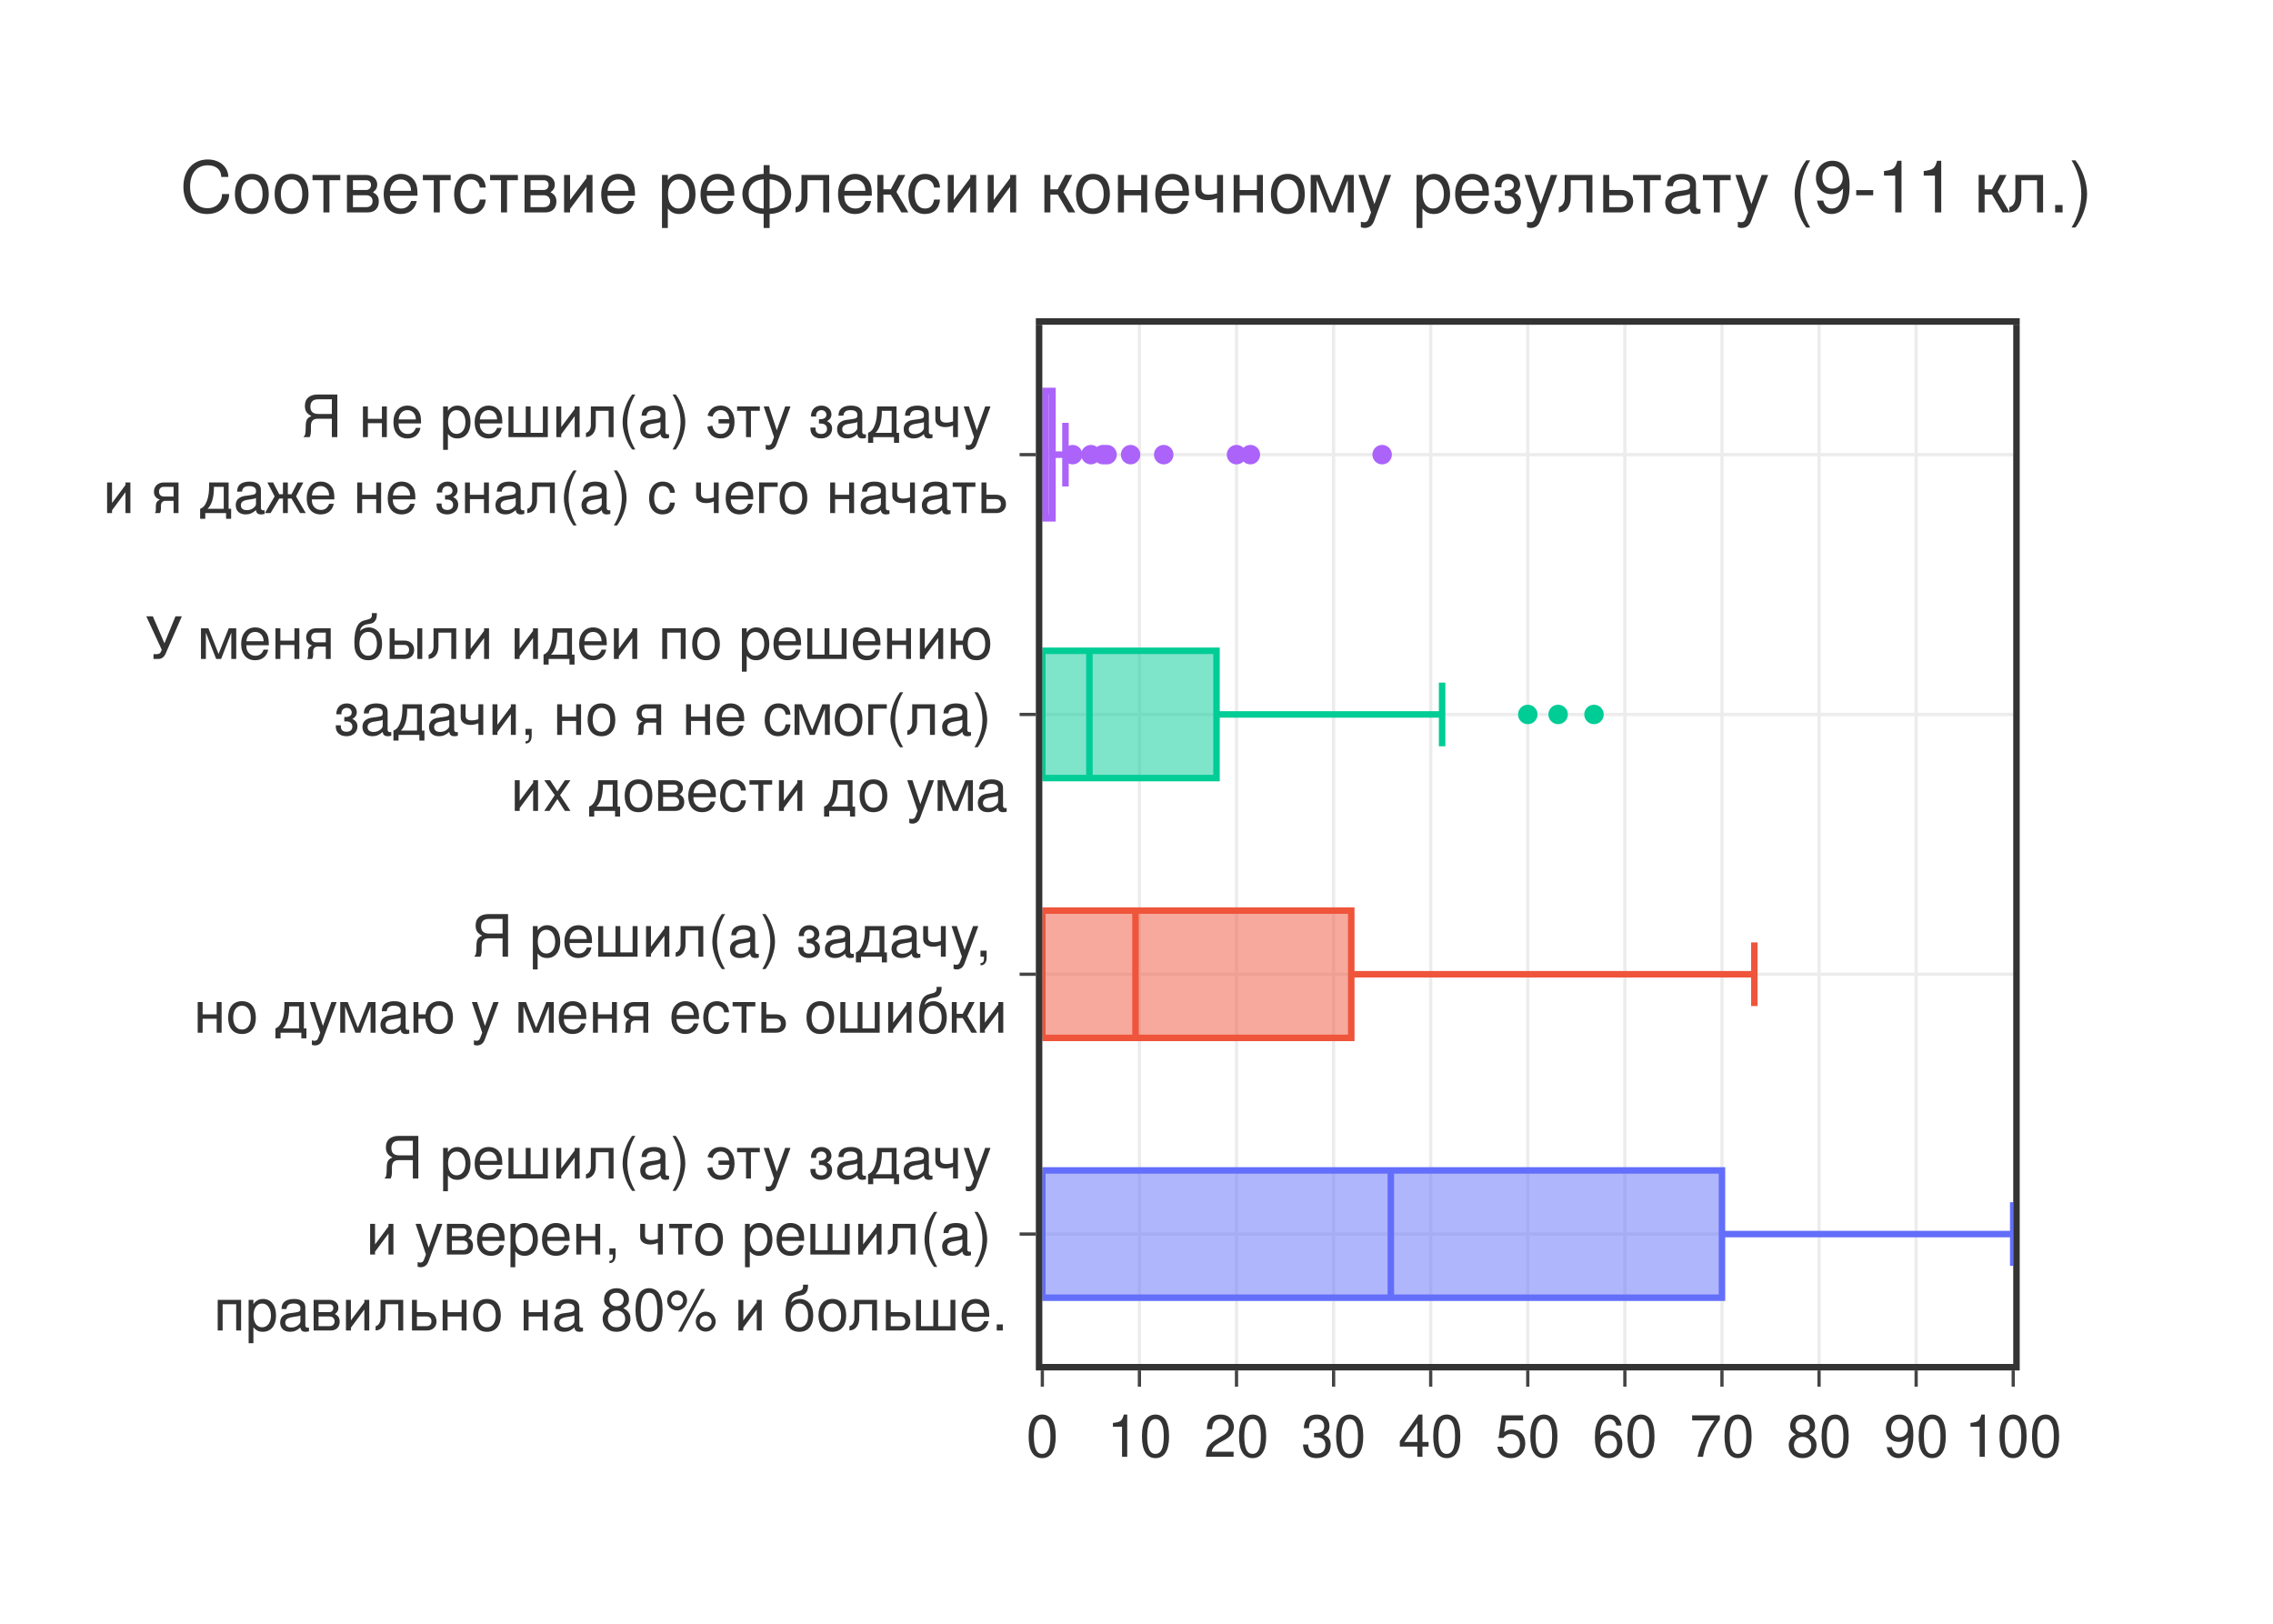
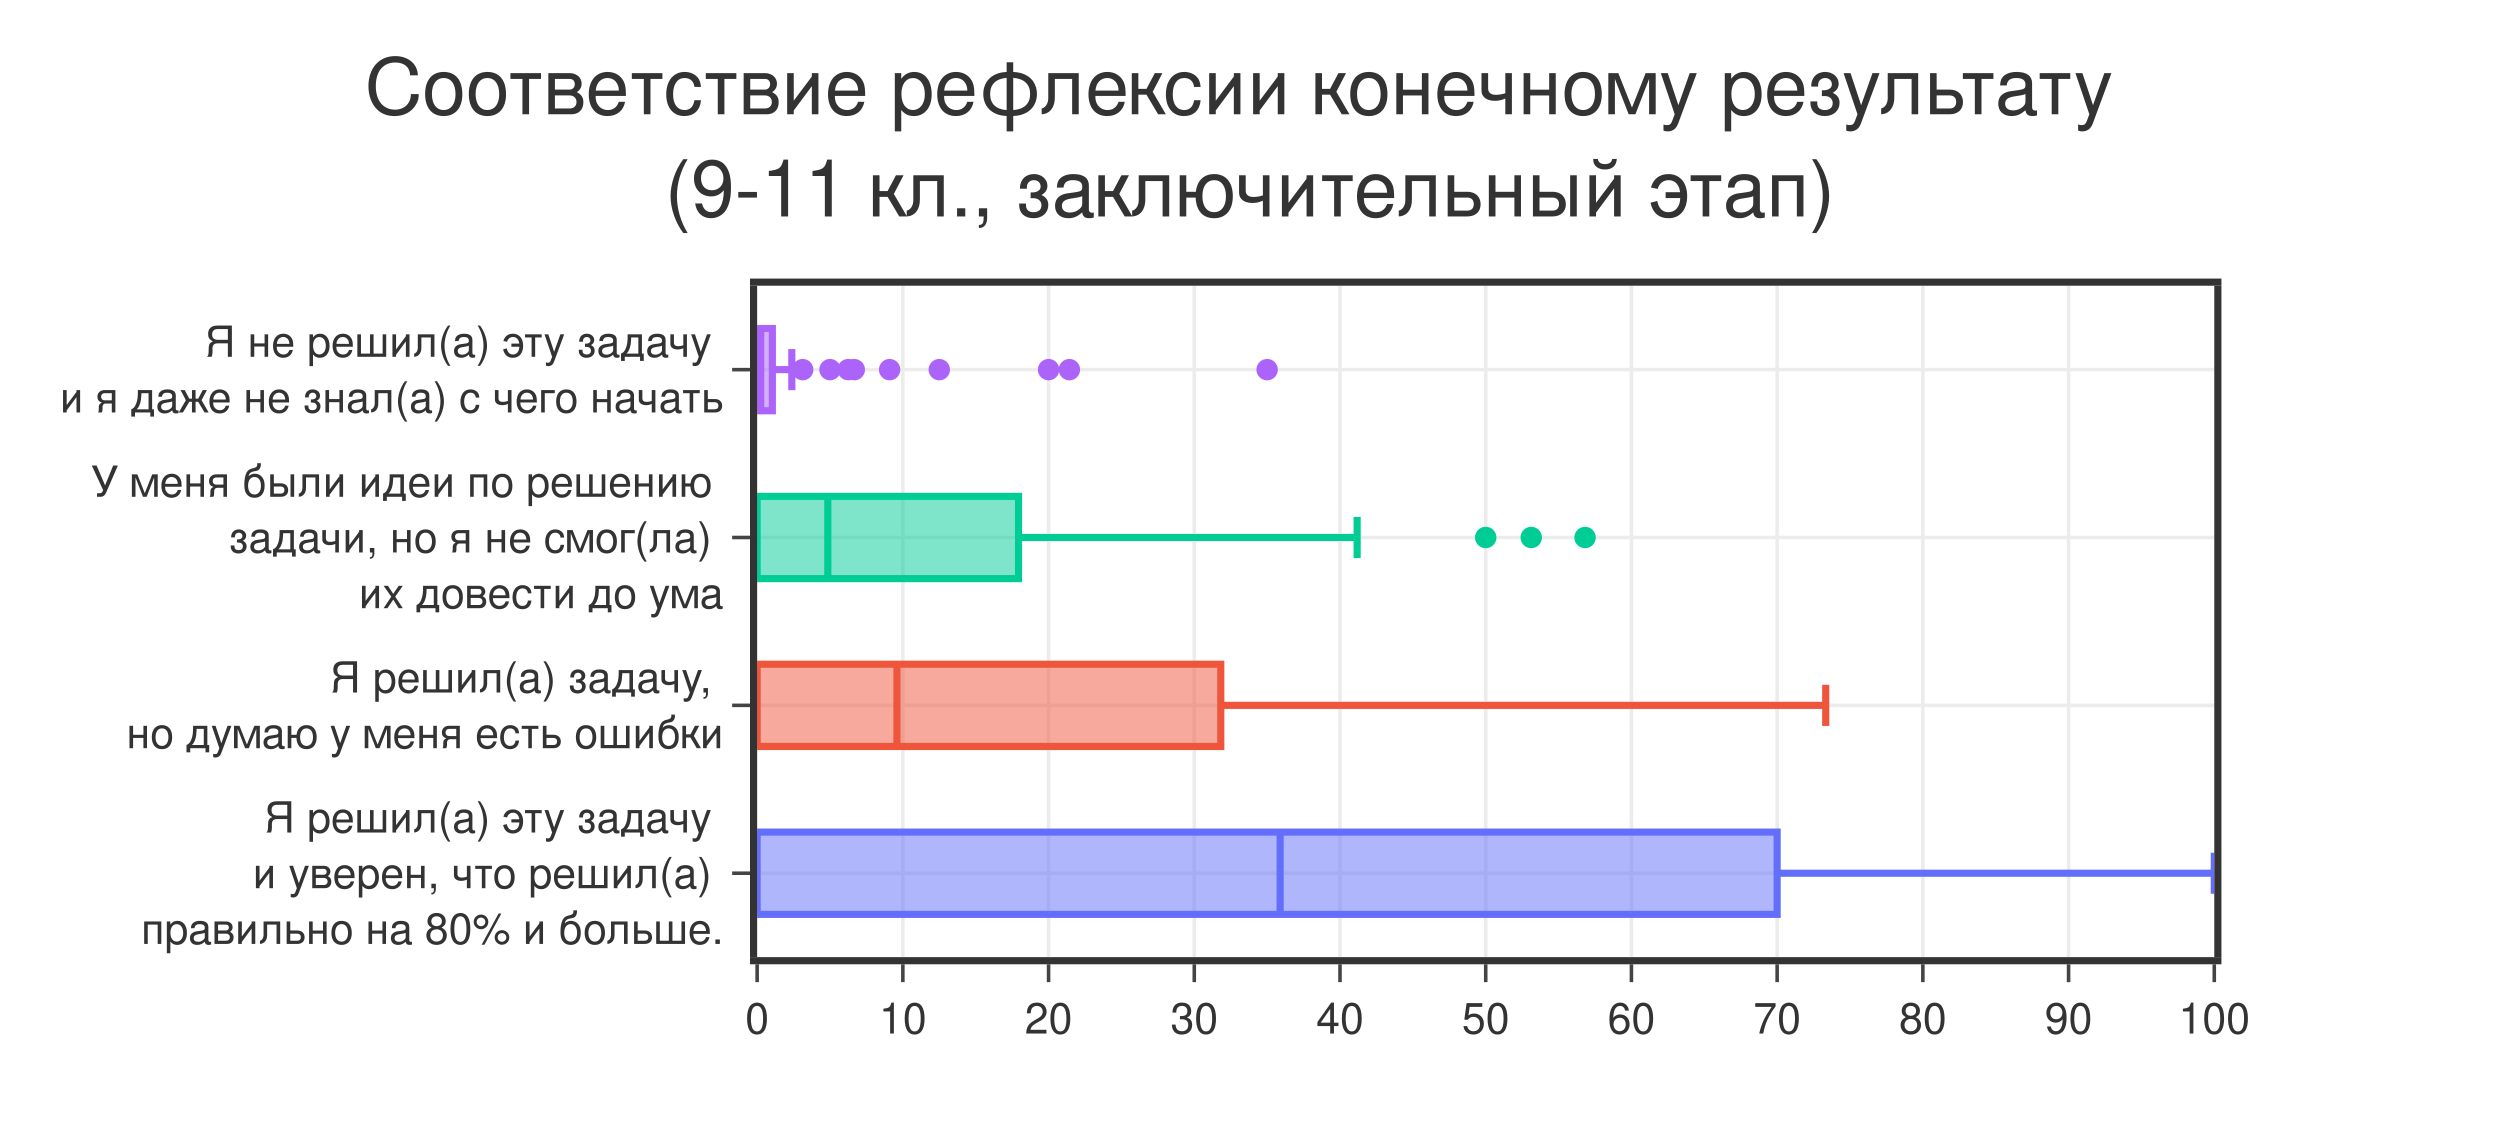
- <svg xmlns="http://www.w3.org/2000/svg" class="main-svg" width="700" height="500" style="" viewBox="0 0 700 500">
-   <rect x="0" y="0" width="700" height="500" style="fill: rgb(255, 255, 255); fill-opacity: 1;" />
-   <defs id="defs-bbfd3a">
+ <svg xmlns="http://www.w3.org/2000/svg" class="main-svg" width="700" height="320" style="" viewBox="0 0 700 320">
+   <rect x="0" y="0" width="700" height="320" style="fill: rgb(255, 255, 255); fill-opacity: 1;" />
+   <defs id="defs-c422ad">
    <g class="clips">
-       <clipPath id="clipbbfd3axyplot" class="plotclip">
-         <rect width="299" height="320" />
-       </clipPath>
-       <clipPath class="axesclip" id="clipbbfd3ax">
-         <rect x="321" y="0" width="299" height="500" />
-       </clipPath>
-       <clipPath class="axesclip" id="clipbbfd3ay">
-         <rect x="0" y="100" width="700" height="320" />
-       </clipPath>
-       <clipPath class="axesclip" id="clipbbfd3axy">
-         <rect x="321" y="100" width="299" height="320" />
+       <clipPath id="clipc422adxyplot" class="plotclip">
+         <rect width="408" height="188" />
+       </clipPath>
+       <clipPath class="axesclip" id="clipc422adx">
+         <rect x="212" y="0" width="408" height="320" />
+       </clipPath>
+       <clipPath class="axesclip" id="clipc422ady">
+         <rect x="0" y="80" width="700" height="188" />
+       </clipPath>
+       <clipPath class="axesclip" id="clipc422adxy">
+         <rect x="212" y="80" width="408" height="188" />
      </clipPath>
    </g>
    <g class="gradients" />
    <g class="patterns" />
  </defs>
  <g class="bglayer" />
  <g class="layer-below">
    <g class="imagelayer" />
    <g class="shapelayer" />
  </g>
  <g class="cartesianlayer">
    <g class="subplot xy">
      <g class="layer-subplot">
        <g class="shapelayer" />
        <g class="imagelayer" />
      </g>
      <g class="minor-gridlayer">
        <g class="x" />
        <g class="y" />
      </g>
      <g class="gridlayer">
        <g class="x">
-           <path class="xgrid crisp" transform="translate(350.9,0)" d="M0,100v320" style="stroke: rgb(236, 236, 236); stroke-opacity: 1; stroke-width: 1px;" />
-           <path class="xgrid crisp" transform="translate(380.8,0)" d="M0,100v320" style="stroke: rgb(236, 236, 236); stroke-opacity: 1; stroke-width: 1px;" />
-           <path class="xgrid crisp" transform="translate(410.7,0)" d="M0,100v320" style="stroke: rgb(236, 236, 236); stroke-opacity: 1; stroke-width: 1px;" />
-           <path class="xgrid crisp" transform="translate(440.6,0)" d="M0,100v320" style="stroke: rgb(236, 236, 236); stroke-opacity: 1; stroke-width: 1px;" />
-           <path class="xgrid crisp" transform="translate(470.5,0)" d="M0,100v320" style="stroke: rgb(236, 236, 236); stroke-opacity: 1; stroke-width: 1px;" />
-           <path class="xgrid crisp" transform="translate(500.4,0)" d="M0,100v320" style="stroke: rgb(236, 236, 236); stroke-opacity: 1; stroke-width: 1px;" />
-           <path class="xgrid crisp" transform="translate(530.3,0)" d="M0,100v320" style="stroke: rgb(236, 236, 236); stroke-opacity: 1; stroke-width: 1px;" />
-           <path class="xgrid crisp" transform="translate(560.2,0)" d="M0,100v320" style="stroke: rgb(236, 236, 236); stroke-opacity: 1; stroke-width: 1px;" />
-           <path class="xgrid crisp" transform="translate(590.1,0)" d="M0,100v320" style="stroke: rgb(236, 236, 236); stroke-opacity: 1; stroke-width: 1px;" />
+           <path class="xgrid crisp" transform="translate(252.8,0)" d="M0,80v188" style="stroke: rgb(236, 236, 236); stroke-opacity: 1; stroke-width: 1px;" />
+           <path class="xgrid crisp" transform="translate(293.6,0)" d="M0,80v188" style="stroke: rgb(236, 236, 236); stroke-opacity: 1; stroke-width: 1px;" />
+           <path class="xgrid crisp" transform="translate(334.4,0)" d="M0,80v188" style="stroke: rgb(236, 236, 236); stroke-opacity: 1; stroke-width: 1px;" />
+           <path class="xgrid crisp" transform="translate(375.2,0)" d="M0,80v188" style="stroke: rgb(236, 236, 236); stroke-opacity: 1; stroke-width: 1px;" />
+           <path class="xgrid crisp" transform="translate(416,0)" d="M0,80v188" style="stroke: rgb(236, 236, 236); stroke-opacity: 1; stroke-width: 1px;" />
+           <path class="xgrid crisp" transform="translate(456.8,0)" d="M0,80v188" style="stroke: rgb(236, 236, 236); stroke-opacity: 1; stroke-width: 1px;" />
+           <path class="xgrid crisp" transform="translate(497.6,0)" d="M0,80v188" style="stroke: rgb(236, 236, 236); stroke-opacity: 1; stroke-width: 1px;" />
+           <path class="xgrid crisp" transform="translate(538.4,0)" d="M0,80v188" style="stroke: rgb(236, 236, 236); stroke-opacity: 1; stroke-width: 1px;" />
+           <path class="xgrid crisp" transform="translate(579.2,0)" d="M0,80v188" style="stroke: rgb(236, 236, 236); stroke-opacity: 1; stroke-width: 1px;" />
        </g>
        <g class="y">
-           <path class="ygrid crisp" transform="translate(0,380)" d="M321,0h299" style="stroke: rgb(236, 236, 236); stroke-opacity: 1; stroke-width: 1px;" />
-           <path class="ygrid crisp" transform="translate(0,300)" d="M321,0h299" style="stroke: rgb(236, 236, 236); stroke-opacity: 1; stroke-width: 1px;" />
-           <path class="ygrid crisp" transform="translate(0,220)" d="M321,0h299" style="stroke: rgb(236, 236, 236); stroke-opacity: 1; stroke-width: 1px;" />
-           <path class="ygrid crisp" transform="translate(0,140)" d="M321,0h299" style="stroke: rgb(236, 236, 236); stroke-opacity: 1; stroke-width: 1px;" />
+           <path class="ygrid crisp" transform="translate(0,244.5)" d="M212,0h408" style="stroke: rgb(236, 236, 236); stroke-opacity: 1; stroke-width: 1px;" />
+           <path class="ygrid crisp" transform="translate(0,197.5)" d="M212,0h408" style="stroke: rgb(236, 236, 236); stroke-opacity: 1; stroke-width: 1px;" />
+           <path class="ygrid crisp" transform="translate(0,150.5)" d="M212,0h408" style="stroke: rgb(236, 236, 236); stroke-opacity: 1; stroke-width: 1px;" />
+           <path class="ygrid crisp" transform="translate(0,103.5)" d="M212,0h408" style="stroke: rgb(236, 236, 236); stroke-opacity: 1; stroke-width: 1px;" />
        </g>
      </g>
      <g class="zerolinelayer" />
      <path class="xlines-below" />
      <path class="ylines-below" />
      <g class="overlines-below" />
      <g class="xaxislayer-below" />
      <g class="yaxislayer-below" />
      <g class="overaxes-below" />
-       <g class="plot" transform="translate(321,100)" clip-path="url(#clipbbfd3axyplot)">
+       <g class="plot" transform="translate(212,80)" clip-path="url(#clipc422adxyplot)">
        <g class="boxlayer mlayer">
          <g class="trace boxes" style="opacity: 1;">
-             <path class="box" d="M107.32,299.6V260.4M0,299.6V260.4H209.3V299.6ZM0,280H0M209.3,280H299M0,289.8V270.2M299,289.8V270.2" style="vector-effect: non-scaling-stroke; stroke-width: 2px; stroke: rgb(99, 110, 250); stroke-opacity: 1; fill: rgb(99, 110, 250); fill-opacity: 0.5;" />
+             <path class="box" d="M146.44,176.02V152.99M0,176.02V152.99H285.6V176.02ZM0,164.5H0M285.6,164.5H408M0,170.26V158.74M408,170.26V158.74" style="vector-effect: non-scaling-stroke; stroke-width: 2px; stroke: rgb(99, 110, 250); stroke-opacity: 1; fill: rgb(99, 110, 250); fill-opacity: 0.5;" />
            <g class="points" />
          </g>
          <g class="trace boxes" style="opacity: 1;">
-             <path class="box" d="M28.69,219.6V180.4M0,219.6V180.4H95.14V219.6ZM0,200H0M95.14,200H219.27M0,209.8V190.2M219.27,209.8V190.2" style="vector-effect: non-scaling-stroke; stroke-width: 2px; stroke: rgb(239, 85, 59); stroke-opacity: 1; fill: rgb(239, 85, 59); fill-opacity: 0.5;" />
+             <path class="box" d="M39.15,129.01V105.99M0,129.01V105.99H129.82V129.01ZM0,117.5H0M129.82,117.5H299.2M0,123.26V111.74M299.2,123.26V111.74" style="vector-effect: non-scaling-stroke; stroke-width: 2px; stroke: rgb(239, 85, 59); stroke-opacity: 1; fill: rgb(239, 85, 59); fill-opacity: 0.5;" />
            <g class="points" />
          </g>
          <g class="trace boxes" style="opacity: 1;">
-             <path class="box" d="M14.5,139.6V100.4M0,139.6V100.4H53.64V139.6ZM0,120H0M53.64,120H123.12M0,129.8V110.2M123.12,129.8V110.2" style="vector-effect: non-scaling-stroke; stroke-width: 2px; stroke: rgb(0, 204, 150); stroke-opacity: 1; fill: rgb(0, 204, 150); fill-opacity: 0.5;" />
+             <path class="box" d="M19.79,82.02V58.99M0,82.02V58.99H73.19V82.02ZM0,70.5H0M73.19,70.5H168M0,76.26V64.74M168,76.26V64.74" style="vector-effect: non-scaling-stroke; stroke-width: 2px; stroke: rgb(0, 204, 150); stroke-opacity: 1; fill: rgb(0, 204, 150); fill-opacity: 0.5;" />
            <g class="points">
-               <path class="point" transform="translate(149.5,120)" d="M3,0A3,3 0 1,1 0,-3A3,3 0 0,1 3,0Z" style="opacity: 1; stroke-width: 0px; fill: rgb(0, 204, 150); fill-opacity: 1;" />
-               <path class="point" transform="translate(158.84,120)" d="M3,0A3,3 0 1,1 0,-3A3,3 0 0,1 3,0Z" style="opacity: 1; stroke-width: 0px; fill: rgb(0, 204, 150); fill-opacity: 1;" />
-               <path class="point" transform="translate(169.89,120)" d="M3,0A3,3 0 1,1 0,-3A3,3 0 0,1 3,0Z" style="opacity: 1; stroke-width: 0px; fill: rgb(0, 204, 150); fill-opacity: 1;" />
+               <path class="point" transform="translate(204,70.5)" d="M3,0A3,3 0 1,1 0,-3A3,3 0 0,1 3,0Z" style="opacity: 1; stroke-width: 0px; fill: rgb(0, 204, 150); fill-opacity: 1;" />
+               <path class="point" transform="translate(216.75,70.5)" d="M3,0A3,3 0 1,1 0,-3A3,3 0 0,1 3,0Z" style="opacity: 1; stroke-width: 0px; fill: rgb(0, 204, 150); fill-opacity: 1;" />
+               <path class="point" transform="translate(231.82,70.5)" d="M3,0A3,3 0 1,1 0,-3A3,3 0 0,1 3,0Z" style="opacity: 1; stroke-width: 0px; fill: rgb(0, 204, 150); fill-opacity: 1;" />
            </g>
          </g>
          <g class="trace boxes" style="opacity: 1;">
-             <path class="box" d="M1,59.6V20.4M0,59.6V20.4H3.12V59.6ZM0,40H0M3.12,40H7.12M0,49.8V30.2M7.12,49.8V30.2" style="vector-effect: non-scaling-stroke; stroke-width: 2px; stroke: rgb(171, 99, 250); stroke-opacity: 1; fill: rgb(171, 99, 250); fill-opacity: 0.5;" />
+             <path class="box" d="M1,35.02V11.98M0,35.02V11.98H4.26V35.02ZM0,23.5H0M4.26,23.5H9.71M0,29.26V17.74M9.71,29.26V17.74" style="vector-effect: non-scaling-stroke; stroke-width: 2px; stroke: rgb(171, 99, 250); stroke-opacity: 1; fill: rgb(171, 99, 250); fill-opacity: 0.5;" />
            <g class="points">
-               <path class="point" transform="translate(9.34,40)" d="M3,0A3,3 0 1,1 0,-3A3,3 0 0,1 3,0Z" style="opacity: 1; stroke-width: 0px; fill: rgb(171, 99, 250); fill-opacity: 1;" />
-               <path class="point" transform="translate(14.95,40)" d="M3,0A3,3 0 1,1 0,-3A3,3 0 0,1 3,0Z" style="opacity: 1; stroke-width: 0px; fill: rgb(171, 99, 250); fill-opacity: 1;" />
-               <path class="point" transform="translate(18.69,40)" d="M3,0A3,3 0 1,1 0,-3A3,3 0 0,1 3,0Z" style="opacity: 1; stroke-width: 0px; fill: rgb(171, 99, 250); fill-opacity: 1;" />
-               <path class="point" transform="translate(19.93,40)" d="M3,0A3,3 0 1,1 0,-3A3,3 0 0,1 3,0Z" style="opacity: 1; stroke-width: 0px; fill: rgb(171, 99, 250); fill-opacity: 1;" />
-               <path class="point" transform="translate(27.18,40)" d="M3,0A3,3 0 1,1 0,-3A3,3 0 0,1 3,0Z" style="opacity: 1; stroke-width: 0px; fill: rgb(171, 99, 250); fill-opacity: 1;" />
-               <path class="point" transform="translate(37.38,40)" d="M3,0A3,3 0 1,1 0,-3A3,3 0 0,1 3,0Z" style="opacity: 1; stroke-width: 0px; fill: rgb(171, 99, 250); fill-opacity: 1;" />
-               <path class="point" transform="translate(59.8,40)" d="M3,0A3,3 0 1,1 0,-3A3,3 0 0,1 3,0Z" style="opacity: 1; stroke-width: 0px; fill: rgb(171, 99, 250); fill-opacity: 1;" />
-               <path class="point" transform="translate(64.07,40)" d="M3,0A3,3 0 1,1 0,-3A3,3 0 0,1 3,0Z" style="opacity: 1; stroke-width: 0px; fill: rgb(171, 99, 250); fill-opacity: 1;" />
-               <path class="point" transform="translate(104.65,40)" d="M3,0A3,3 0 1,1 0,-3A3,3 0 0,1 3,0Z" style="opacity: 1; stroke-width: 0px; fill: rgb(171, 99, 250); fill-opacity: 1;" />
+               <path class="point" transform="translate(12.75,23.5)" d="M3,0A3,3 0 1,1 0,-3A3,3 0 0,1 3,0Z" style="opacity: 1; stroke-width: 0px; fill: rgb(171, 99, 250); fill-opacity: 1;" />
+               <path class="point" transform="translate(20.4,23.5)" d="M3,0A3,3 0 1,1 0,-3A3,3 0 0,1 3,0Z" style="opacity: 1; stroke-width: 0px; fill: rgb(171, 99, 250); fill-opacity: 1;" />
+               <path class="point" transform="translate(25.5,23.5)" d="M3,0A3,3 0 1,1 0,-3A3,3 0 0,1 3,0Z" style="opacity: 1; stroke-width: 0px; fill: rgb(171, 99, 250); fill-opacity: 1;" />
+               <path class="point" transform="translate(27.2,23.5)" d="M3,0A3,3 0 1,1 0,-3A3,3 0 0,1 3,0Z" style="opacity: 1; stroke-width: 0px; fill: rgb(171, 99, 250); fill-opacity: 1;" />
+               <path class="point" transform="translate(37.09,23.5)" d="M3,0A3,3 0 1,1 0,-3A3,3 0 0,1 3,0Z" style="opacity: 1; stroke-width: 0px; fill: rgb(171, 99, 250); fill-opacity: 1;" />
+               <path class="point" transform="translate(51,23.5)" d="M3,0A3,3 0 1,1 0,-3A3,3 0 0,1 3,0Z" style="opacity: 1; stroke-width: 0px; fill: rgb(171, 99, 250); fill-opacity: 1;" />
+               <path class="point" transform="translate(81.6,23.5)" d="M3,0A3,3 0 1,1 0,-3A3,3 0 0,1 3,0Z" style="opacity: 1; stroke-width: 0px; fill: rgb(171, 99, 250); fill-opacity: 1;" />
+               <path class="point" transform="translate(87.43,23.5)" d="M3,0A3,3 0 1,1 0,-3A3,3 0 0,1 3,0Z" style="opacity: 1; stroke-width: 0px; fill: rgb(171, 99, 250); fill-opacity: 1;" />
+               <path class="point" transform="translate(142.8,23.5)" d="M3,0A3,3 0 1,1 0,-3A3,3 0 0,1 3,0Z" style="opacity: 1; stroke-width: 0px; fill: rgb(171, 99, 250); fill-opacity: 1;" />
            </g>
          </g>
        </g>
      </g>
      <g class="overplot" />
-       <path class="xlines-above crisp" d="M319,421H622M319,99H622" style="fill: none; stroke-width: 2px; stroke: rgb(51, 51, 51); stroke-opacity: 1;" />
-       <path class="ylines-above crisp" d="M320,100V420M621,100V420" style="fill: none; stroke-width: 2px; stroke: rgb(51, 51, 51); stroke-opacity: 1;" />
+       <path class="xlines-above crisp" d="M210,269H622M210,79H622" style="fill: none; stroke-width: 2px; stroke: rgb(51, 51, 51); stroke-opacity: 1;" />
+       <path class="ylines-above crisp" d="M211,80V268M621,80V268" style="fill: none; stroke-width: 2px; stroke: rgb(51, 51, 51); stroke-opacity: 1;" />
      <g class="overlines-above" />
      <g class="xaxislayer-above">
-         <path class="xtick ticks crisp" d="M0,422v5" transform="translate(321,0)" style="stroke: rgb(68, 68, 68); stroke-opacity: 1; stroke-width: 1px;" />
-         <path class="xtick ticks crisp" d="M0,422v5" transform="translate(350.9,0)" style="stroke: rgb(68, 68, 68); stroke-opacity: 1; stroke-width: 1px;" />
-         <path class="xtick ticks crisp" d="M0,422v5" transform="translate(380.8,0)" style="stroke: rgb(68, 68, 68); stroke-opacity: 1; stroke-width: 1px;" />
-         <path class="xtick ticks crisp" d="M0,422v5" transform="translate(410.7,0)" style="stroke: rgb(68, 68, 68); stroke-opacity: 1; stroke-width: 1px;" />
-         <path class="xtick ticks crisp" d="M0,422v5" transform="translate(440.6,0)" style="stroke: rgb(68, 68, 68); stroke-opacity: 1; stroke-width: 1px;" />
-         <path class="xtick ticks crisp" d="M0,422v5" transform="translate(470.5,0)" style="stroke: rgb(68, 68, 68); stroke-opacity: 1; stroke-width: 1px;" />
-         <path class="xtick ticks crisp" d="M0,422v5" transform="translate(500.4,0)" style="stroke: rgb(68, 68, 68); stroke-opacity: 1; stroke-width: 1px;" />
-         <path class="xtick ticks crisp" d="M0,422v5" transform="translate(530.3,0)" style="stroke: rgb(68, 68, 68); stroke-opacity: 1; stroke-width: 1px;" />
-         <path class="xtick ticks crisp" d="M0,422v5" transform="translate(560.2,0)" style="stroke: rgb(68, 68, 68); stroke-opacity: 1; stroke-width: 1px;" />
-         <path class="xtick ticks crisp" d="M0,422v5" transform="translate(590.1,0)" style="stroke: rgb(68, 68, 68); stroke-opacity: 1; stroke-width: 1px;" />
-         <path class="xtick ticks crisp" d="M0,422v5" transform="translate(620,0)" style="stroke: rgb(68, 68, 68); stroke-opacity: 1; stroke-width: 1px;" />
-         <g class="xtick">
-           <text text-anchor="middle" x="0" y="448.6" transform="translate(321,0)" style="font-family: Helvetica; font-size: 18px; fill: rgb(51, 51, 51); fill-opacity: 1; white-space: pre; opacity: 1;">0</text>
-         </g>
-         <g class="xtick">
-           <text text-anchor="middle" x="0" y="448.6" style="font-family: Helvetica; font-size: 18px; fill: rgb(51, 51, 51); fill-opacity: 1; white-space: pre; opacity: 1;" transform="translate(350.9,0)">10</text>
-         </g>
-         <g class="xtick">
-           <text text-anchor="middle" x="0" y="448.6" style="font-family: Helvetica; font-size: 18px; fill: rgb(51, 51, 51); fill-opacity: 1; white-space: pre; opacity: 1;" transform="translate(380.8,0)">20</text>
-         </g>
-         <g class="xtick">
-           <text text-anchor="middle" x="0" y="448.6" style="font-family: Helvetica; font-size: 18px; fill: rgb(51, 51, 51); fill-opacity: 1; white-space: pre; opacity: 1;" transform="translate(410.7,0)">30</text>
-         </g>
-         <g class="xtick">
-           <text text-anchor="middle" x="0" y="448.6" style="font-family: Helvetica; font-size: 18px; fill: rgb(51, 51, 51); fill-opacity: 1; white-space: pre; opacity: 1;" transform="translate(440.6,0)">40</text>
-         </g>
-         <g class="xtick">
-           <text text-anchor="middle" x="0" y="448.6" style="font-family: Helvetica; font-size: 18px; fill: rgb(51, 51, 51); fill-opacity: 1; white-space: pre; opacity: 1;" transform="translate(470.5,0)">50</text>
-         </g>
-         <g class="xtick">
-           <text text-anchor="middle" x="0" y="448.6" style="font-family: Helvetica; font-size: 18px; fill: rgb(51, 51, 51); fill-opacity: 1; white-space: pre; opacity: 1;" transform="translate(500.4,0)">60</text>
-         </g>
-         <g class="xtick">
-           <text text-anchor="middle" x="0" y="448.6" style="font-family: Helvetica; font-size: 18px; fill: rgb(51, 51, 51); fill-opacity: 1; white-space: pre; opacity: 1;" transform="translate(530.3,0)">70</text>
-         </g>
-         <g class="xtick">
-           <text text-anchor="middle" x="0" y="448.6" style="font-family: Helvetica; font-size: 18px; fill: rgb(51, 51, 51); fill-opacity: 1; white-space: pre; opacity: 1;" transform="translate(560.2,0)">80</text>
-         </g>
-         <g class="xtick">
-           <text text-anchor="middle" x="0" y="448.6" style="font-family: Helvetica; font-size: 18px; fill: rgb(51, 51, 51); fill-opacity: 1; white-space: pre; opacity: 1;" transform="translate(590.1,0)">90</text>
-         </g>
-         <g class="xtick">
-           <text text-anchor="middle" x="0" y="448.6" style="font-family: Helvetica; font-size: 18px; fill: rgb(51, 51, 51); fill-opacity: 1; white-space: pre; opacity: 1;" transform="translate(620,0)">100</text>
+         <path class="xtick ticks crisp" d="M0,270v5" transform="translate(212,0)" style="stroke: rgb(68, 68, 68); stroke-opacity: 1; stroke-width: 1px;" />
+         <path class="xtick ticks crisp" d="M0,270v5" transform="translate(252.8,0)" style="stroke: rgb(68, 68, 68); stroke-opacity: 1; stroke-width: 1px;" />
+         <path class="xtick ticks crisp" d="M0,270v5" transform="translate(293.6,0)" style="stroke: rgb(68, 68, 68); stroke-opacity: 1; stroke-width: 1px;" />
+         <path class="xtick ticks crisp" d="M0,270v5" transform="translate(334.4,0)" style="stroke: rgb(68, 68, 68); stroke-opacity: 1; stroke-width: 1px;" />
+         <path class="xtick ticks crisp" d="M0,270v5" transform="translate(375.2,0)" style="stroke: rgb(68, 68, 68); stroke-opacity: 1; stroke-width: 1px;" />
+         <path class="xtick ticks crisp" d="M0,270v5" transform="translate(416,0)" style="stroke: rgb(68, 68, 68); stroke-opacity: 1; stroke-width: 1px;" />
+         <path class="xtick ticks crisp" d="M0,270v5" transform="translate(456.8,0)" style="stroke: rgb(68, 68, 68); stroke-opacity: 1; stroke-width: 1px;" />
+         <path class="xtick ticks crisp" d="M0,270v5" transform="translate(497.6,0)" style="stroke: rgb(68, 68, 68); stroke-opacity: 1; stroke-width: 1px;" />
+         <path class="xtick ticks crisp" d="M0,270v5" transform="translate(538.4,0)" style="stroke: rgb(68, 68, 68); stroke-opacity: 1; stroke-width: 1px;" />
+         <path class="xtick ticks crisp" d="M0,270v5" transform="translate(579.2,0)" style="stroke: rgb(68, 68, 68); stroke-opacity: 1; stroke-width: 1px;" />
+         <path class="xtick ticks crisp" d="M0,270v5" transform="translate(620,0)" style="stroke: rgb(68, 68, 68); stroke-opacity: 1; stroke-width: 1px;" />
+         <g class="xtick">
+           <text text-anchor="middle" x="0" y="289.4" transform="translate(212,0)" style="font-family: Helvetica; font-size: 12px; fill: rgb(51, 51, 51); fill-opacity: 1; white-space: pre; opacity: 1;">0</text>
+         </g>
+         <g class="xtick">
+           <text text-anchor="middle" x="0" y="289.4" style="font-family: Helvetica; font-size: 12px; fill: rgb(51, 51, 51); fill-opacity: 1; white-space: pre; opacity: 1;" transform="translate(252.8,0)">10</text>
+         </g>
+         <g class="xtick">
+           <text text-anchor="middle" x="0" y="289.4" style="font-family: Helvetica; font-size: 12px; fill: rgb(51, 51, 51); fill-opacity: 1; white-space: pre; opacity: 1;" transform="translate(293.6,0)">20</text>
+         </g>
+         <g class="xtick">
+           <text text-anchor="middle" x="0" y="289.4" style="font-family: Helvetica; font-size: 12px; fill: rgb(51, 51, 51); fill-opacity: 1; white-space: pre; opacity: 1;" transform="translate(334.4,0)">30</text>
+         </g>
+         <g class="xtick">
+           <text text-anchor="middle" x="0" y="289.4" style="font-family: Helvetica; font-size: 12px; fill: rgb(51, 51, 51); fill-opacity: 1; white-space: pre; opacity: 1;" transform="translate(375.2,0)">40</text>
+         </g>
+         <g class="xtick">
+           <text text-anchor="middle" x="0" y="289.4" style="font-family: Helvetica; font-size: 12px; fill: rgb(51, 51, 51); fill-opacity: 1; white-space: pre; opacity: 1;" transform="translate(416,0)">50</text>
+         </g>
+         <g class="xtick">
+           <text text-anchor="middle" x="0" y="289.4" style="font-family: Helvetica; font-size: 12px; fill: rgb(51, 51, 51); fill-opacity: 1; white-space: pre; opacity: 1;" transform="translate(456.8,0)">60</text>
+         </g>
+         <g class="xtick">
+           <text text-anchor="middle" x="0" y="289.4" style="font-family: Helvetica; font-size: 12px; fill: rgb(51, 51, 51); fill-opacity: 1; white-space: pre; opacity: 1;" transform="translate(497.6,0)">70</text>
+         </g>
+         <g class="xtick">
+           <text text-anchor="middle" x="0" y="289.4" style="font-family: Helvetica; font-size: 12px; fill: rgb(51, 51, 51); fill-opacity: 1; white-space: pre; opacity: 1;" transform="translate(538.4,0)">80</text>
+         </g>
+         <g class="xtick">
+           <text text-anchor="middle" x="0" y="289.4" style="font-family: Helvetica; font-size: 12px; fill: rgb(51, 51, 51); fill-opacity: 1; white-space: pre; opacity: 1;" transform="translate(579.2,0)">90</text>
+         </g>
+         <g class="xtick">
+           <text text-anchor="middle" x="0" y="289.4" style="font-family: Helvetica; font-size: 12px; fill: rgb(51, 51, 51); fill-opacity: 1; white-space: pre; opacity: 1;" transform="translate(620,0)">100</text>
        </g>
      </g>
      <g class="yaxislayer-above">
-         <path class="ytick ticks crisp" d="M319,0h-5" transform="translate(0,380)" style="stroke: rgb(68, 68, 68); stroke-opacity: 1; stroke-width: 1px;" />
-         <path class="ytick ticks crisp" d="M319,0h-5" transform="translate(0,300)" style="stroke: rgb(68, 68, 68); stroke-opacity: 1; stroke-width: 1px;" />
-         <path class="ytick ticks crisp" d="M319,0h-5" transform="translate(0,220)" style="stroke: rgb(68, 68, 68); stroke-opacity: 1; stroke-width: 1px;" />
-         <path class="ytick ticks crisp" d="M319,0h-5" transform="translate(0,140)" style="stroke: rgb(68, 68, 68); stroke-opacity: 1; stroke-width: 1px;" />
-         <g class="ytick">
-           <text text-anchor="end" x="310.4" y="6.3" transform="translate(0,380)translate(0,-23.4)" style="font-family: Helvetica; font-size: 18px; fill: rgb(51, 51, 51); fill-opacity: 1; white-space: pre; opacity: 1;">
-             <tspan class="line" dy="0em" x="310.4" y="6.3">Я решил(а) эту задачу</tspan>
-             <tspan class="line" dy="1.3em" x="310.4" y="6.3">и уверен, что решил(а)</tspan>
-             <tspan class="line" dy="2.6em" x="310.4" y="6.3">правильно на 80% и больше.</tspan>
-           </text>
-         </g>
-         <g class="ytick">
-           <text text-anchor="end" x="310.4" y="6.3" transform="translate(0,300)translate(0,-11.7)" style="font-family: Helvetica; font-size: 18px; fill: rgb(51, 51, 51); fill-opacity: 1; white-space: pre; opacity: 1;">
-             <tspan class="line" dy="0em" x="310.4" y="6.3">Я решил(а) задачу,</tspan>
-             <tspan class="line" dy="1.3em" x="310.4" y="6.3">но думаю у меня есть ошибки</tspan>
-           </text>
-         </g>
-         <g class="ytick">
-           <text text-anchor="end" x="310.4" y="6.3" transform="translate(0,220)translate(0,-23.4)" style="font-family: Helvetica; font-size: 18px; fill: rgb(51, 51, 51); fill-opacity: 1; white-space: pre; opacity: 1;">
-             <tspan class="line" dy="0em" x="310.4" y="6.3">У меня были идеи по решению</tspan>
-             <tspan class="line" dy="1.3em" x="310.4" y="6.3">задачи, но я не смог(ла)</tspan>
-             <tspan class="line" dy="2.6em" x="310.4" y="6.3">их довести до ума</tspan>
-           </text>
-         </g>
-         <g class="ytick">
-           <text text-anchor="end" x="310.4" y="6.3" transform="translate(0,140)translate(0,-11.7)" style="font-family: Helvetica; font-size: 18px; fill: rgb(51, 51, 51); fill-opacity: 1; white-space: pre; opacity: 1;">
-             <tspan class="line" dy="0em" x="310.4" y="6.3">Я не решил(а) эту задачу</tspan>
-             <tspan class="line" dy="1.3em" x="310.4" y="6.3">и я даже не знал(а) с чего начать</tspan>
+         <path class="ytick ticks crisp" d="M210,0h-5" transform="translate(0,244.5)" style="stroke: rgb(68, 68, 68); stroke-opacity: 1; stroke-width: 1px;" />
+         <path class="ytick ticks crisp" d="M210,0h-5" transform="translate(0,197.5)" style="stroke: rgb(68, 68, 68); stroke-opacity: 1; stroke-width: 1px;" />
+         <path class="ytick ticks crisp" d="M210,0h-5" transform="translate(0,150.5)" style="stroke: rgb(68, 68, 68); stroke-opacity: 1; stroke-width: 1px;" />
+         <path class="ytick ticks crisp" d="M210,0h-5" transform="translate(0,103.5)" style="stroke: rgb(68, 68, 68); stroke-opacity: 1; stroke-width: 1px;" />
+         <g class="ytick">
+           <text text-anchor="end" x="202.6" y="4.2" transform="translate(0,244.5)translate(0,-15.6)" style="font-family: Helvetica; font-size: 12px; fill: rgb(51, 51, 51); fill-opacity: 1; white-space: pre; opacity: 1;">
+             <tspan class="line" dy="0em" x="202.6" y="4.2">Я решил(а) эту задачу</tspan>
+             <tspan class="line" dy="1.3em" x="202.6" y="4.2">и уверен, что решил(а)</tspan>
+             <tspan class="line" dy="2.6em" x="202.6" y="4.2">правильно на 80% и больше.</tspan>
+           </text>
+         </g>
+         <g class="ytick">
+           <text text-anchor="end" x="202.6" y="4.2" transform="translate(0,197.5)translate(0,-7.8)" style="font-family: Helvetica; font-size: 12px; fill: rgb(51, 51, 51); fill-opacity: 1; white-space: pre; opacity: 1;">
+             <tspan class="line" dy="0em" x="202.6" y="4.2">Я решил(а) задачу,</tspan>
+             <tspan class="line" dy="1.3em" x="202.6" y="4.2">но думаю у меня есть ошибки</tspan>
+           </text>
+         </g>
+         <g class="ytick">
+           <text text-anchor="end" x="202.6" y="4.2" transform="translate(0,150.5)translate(0,-15.6)" style="font-family: Helvetica; font-size: 12px; fill: rgb(51, 51, 51); fill-opacity: 1; white-space: pre; opacity: 1;">
+             <tspan class="line" dy="0em" x="202.6" y="4.2">У меня были идеи по решению</tspan>
+             <tspan class="line" dy="1.3em" x="202.6" y="4.2">задачи, но я не смог(ла)</tspan>
+             <tspan class="line" dy="2.6em" x="202.6" y="4.2">их довести до ума</tspan>
+           </text>
+         </g>
+         <g class="ytick">
+           <text text-anchor="end" x="202.6" y="4.2" transform="translate(0,103.5)translate(0,-7.8)" style="font-family: Helvetica; font-size: 12px; fill: rgb(51, 51, 51); fill-opacity: 1; white-space: pre; opacity: 1;">
+             <tspan class="line" dy="0em" x="202.6" y="4.2">Я не решил(а) эту задачу</tspan>
+             <tspan class="line" dy="1.3em" x="202.6" y="4.2">и я даже не знал(а) с чего начать</tspan>
          </text>
        </g>
      </g>
      <g class="overaxes-above" />
    </g>
  </g>
  <g class="polarlayer" />
  <g class="smithlayer" />
  <g class="ternarylayer" />
  <g class="geolayer" />
  <g class="funnelarealayer" />
  <g class="pielayer" />
  <g class="iciclelayer" />
  <g class="treemaplayer" />
  <g class="sunburstlayer" />
  <g class="glimages" />
-   <defs id="topdefs-bbfd3a">
+   <defs id="topdefs-c422ad">
    <g class="clips" />
  </defs>
  <g class="layer-above">
    <g class="imagelayer" />
    <g class="shapelayer" />
  </g>
  <g class="infolayer">
    <g class="g-gtitle">
-       <text class="gtitle" x="350" y="50" text-anchor="middle" dy="0.7em" style="font-family: Helvetica; font-size: 22px; fill: rgb(51, 51, 51); opacity: 1; font-weight: normal; white-space: pre;">Соответствие рефлексии конечному результату (9-11 кл.)</text>
+       <text class="gtitle" x="350" y="32" text-anchor="middle" dy="0.7em" style="font-family: Helvetica; font-size: 22px; fill: rgb(51, 51, 51); opacity: 1; font-weight: normal; white-space: pre;">
+         <tspan class="line" dy="0em" x="350" y="32">Соответствие рефлексии конечному результату</tspan>
+         <tspan class="line" dy="1.3em" x="350" y="32">(9-11 кл., заключительный этап)</tspan>
+       </text>
    </g>
    <g class="g-xtitle" />
    <g class="g-ytitle" />
  </g>
</svg>
